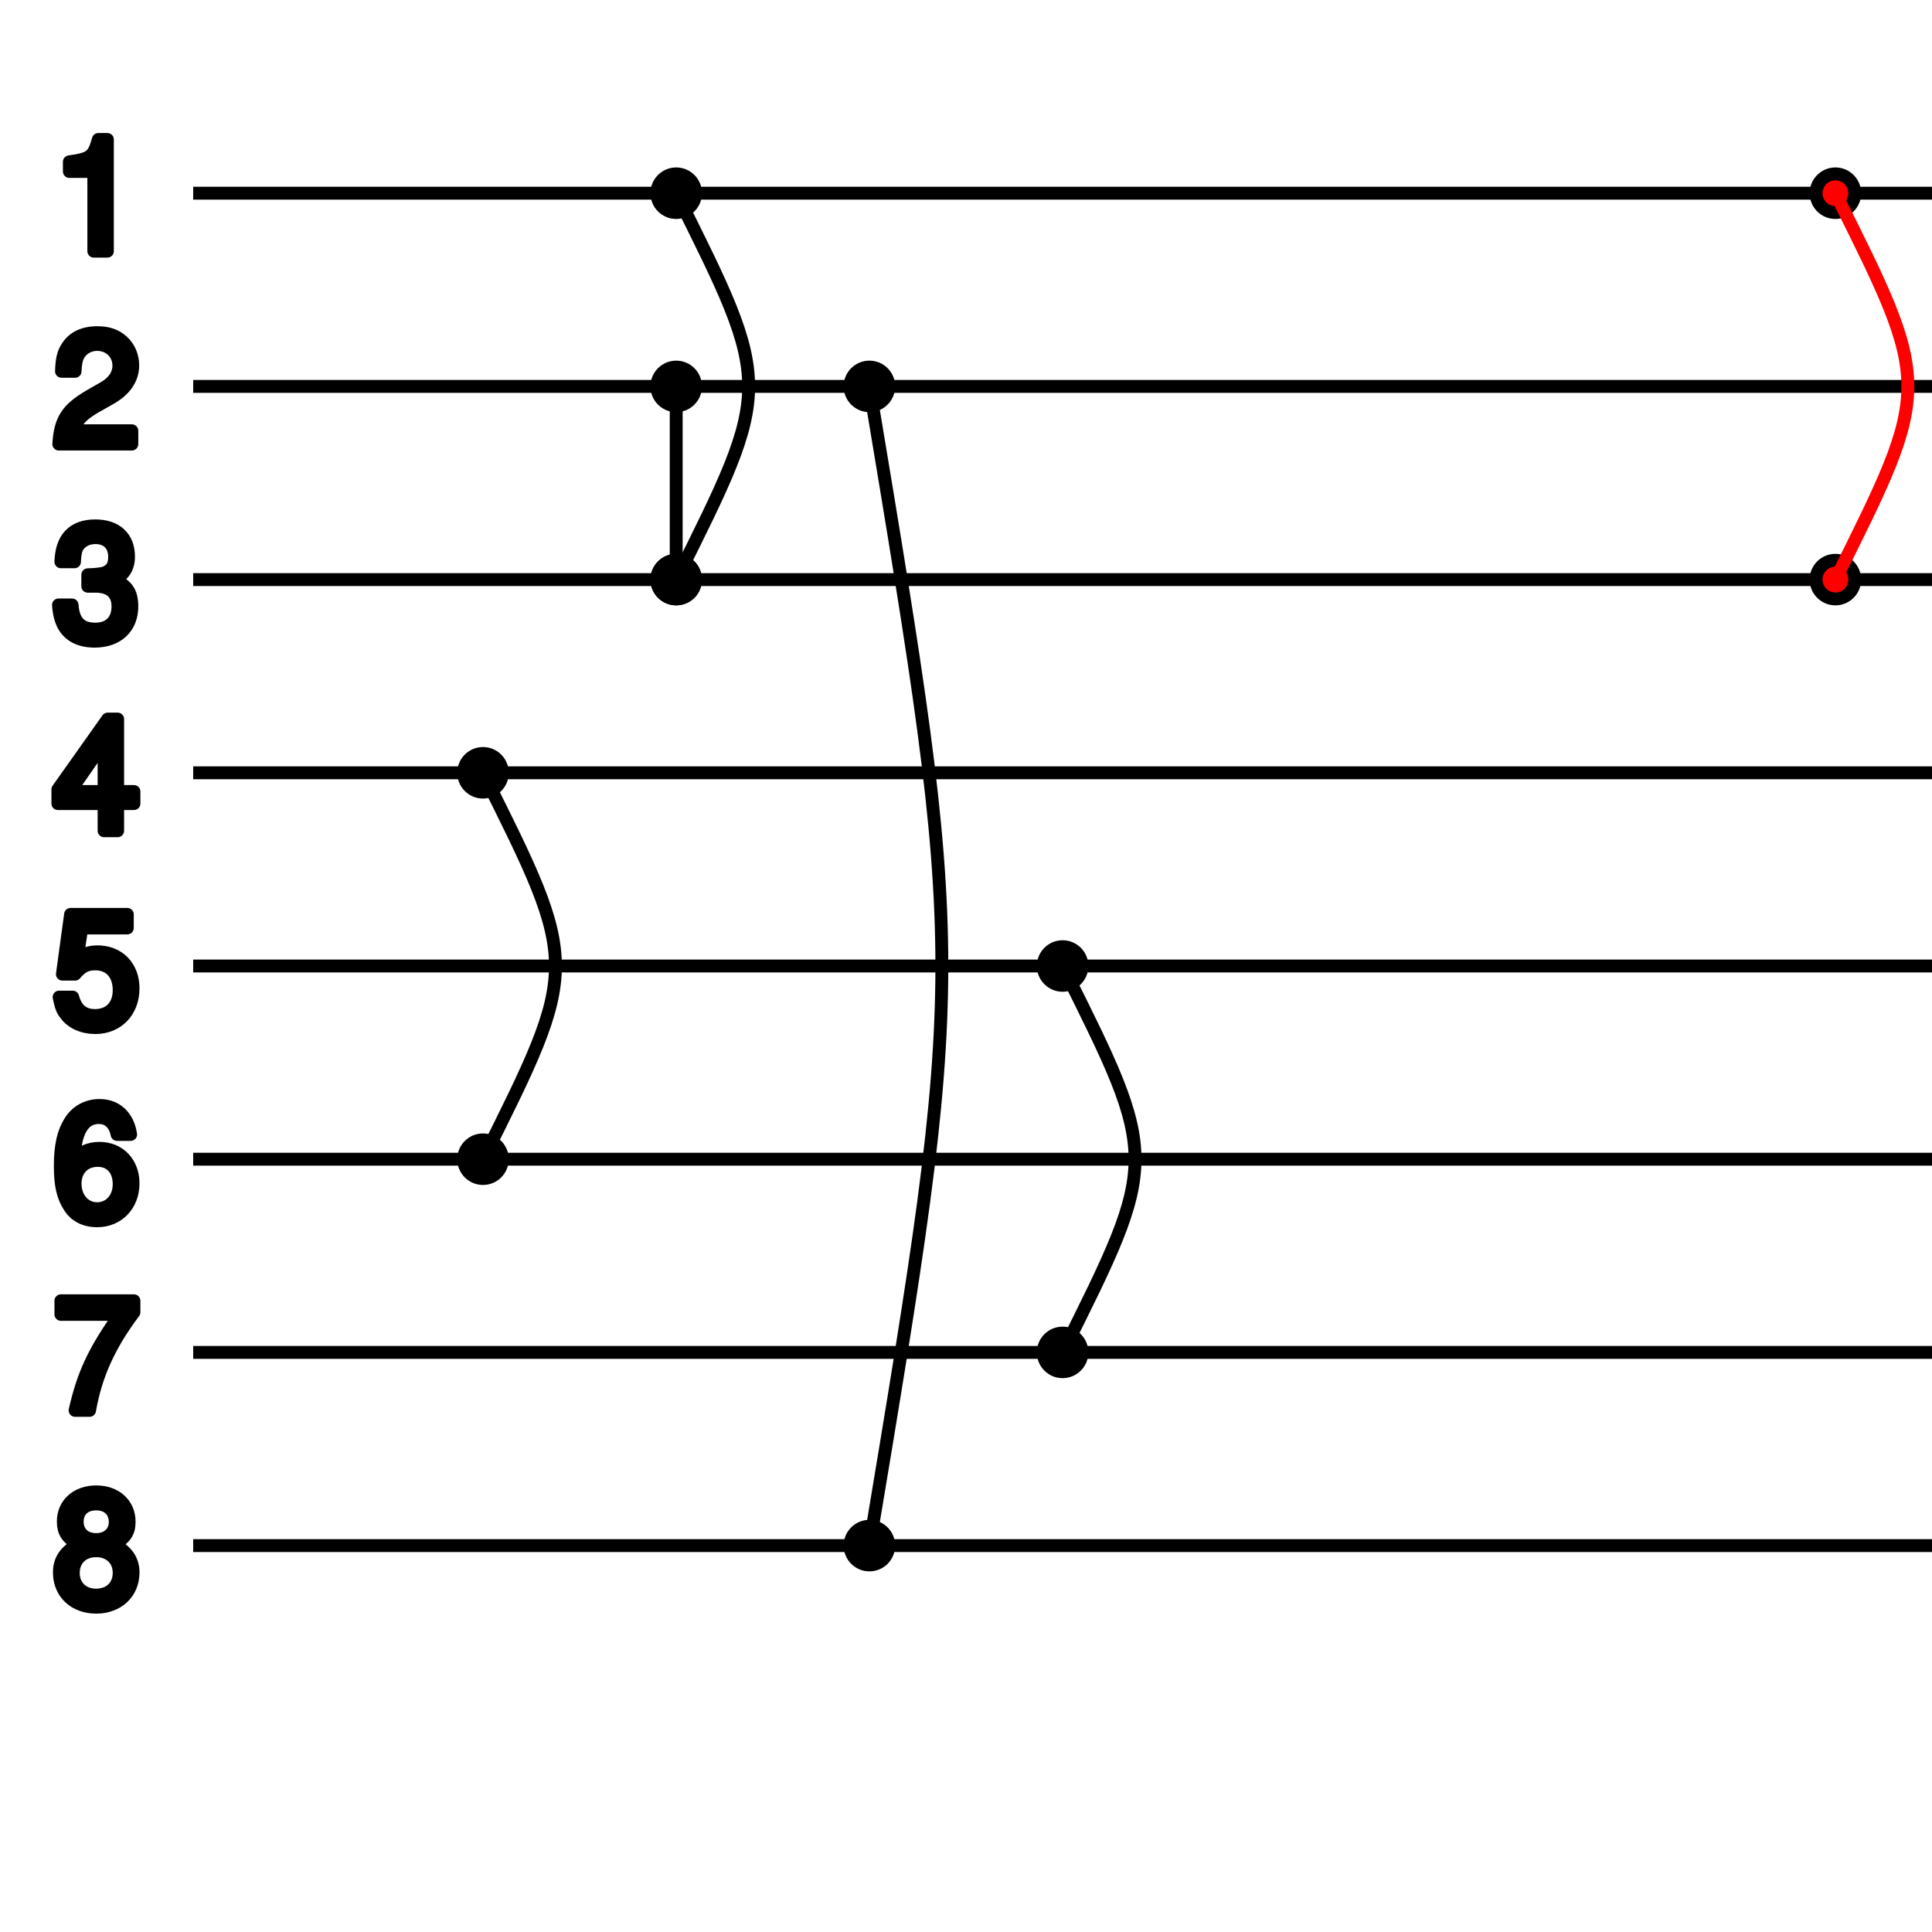
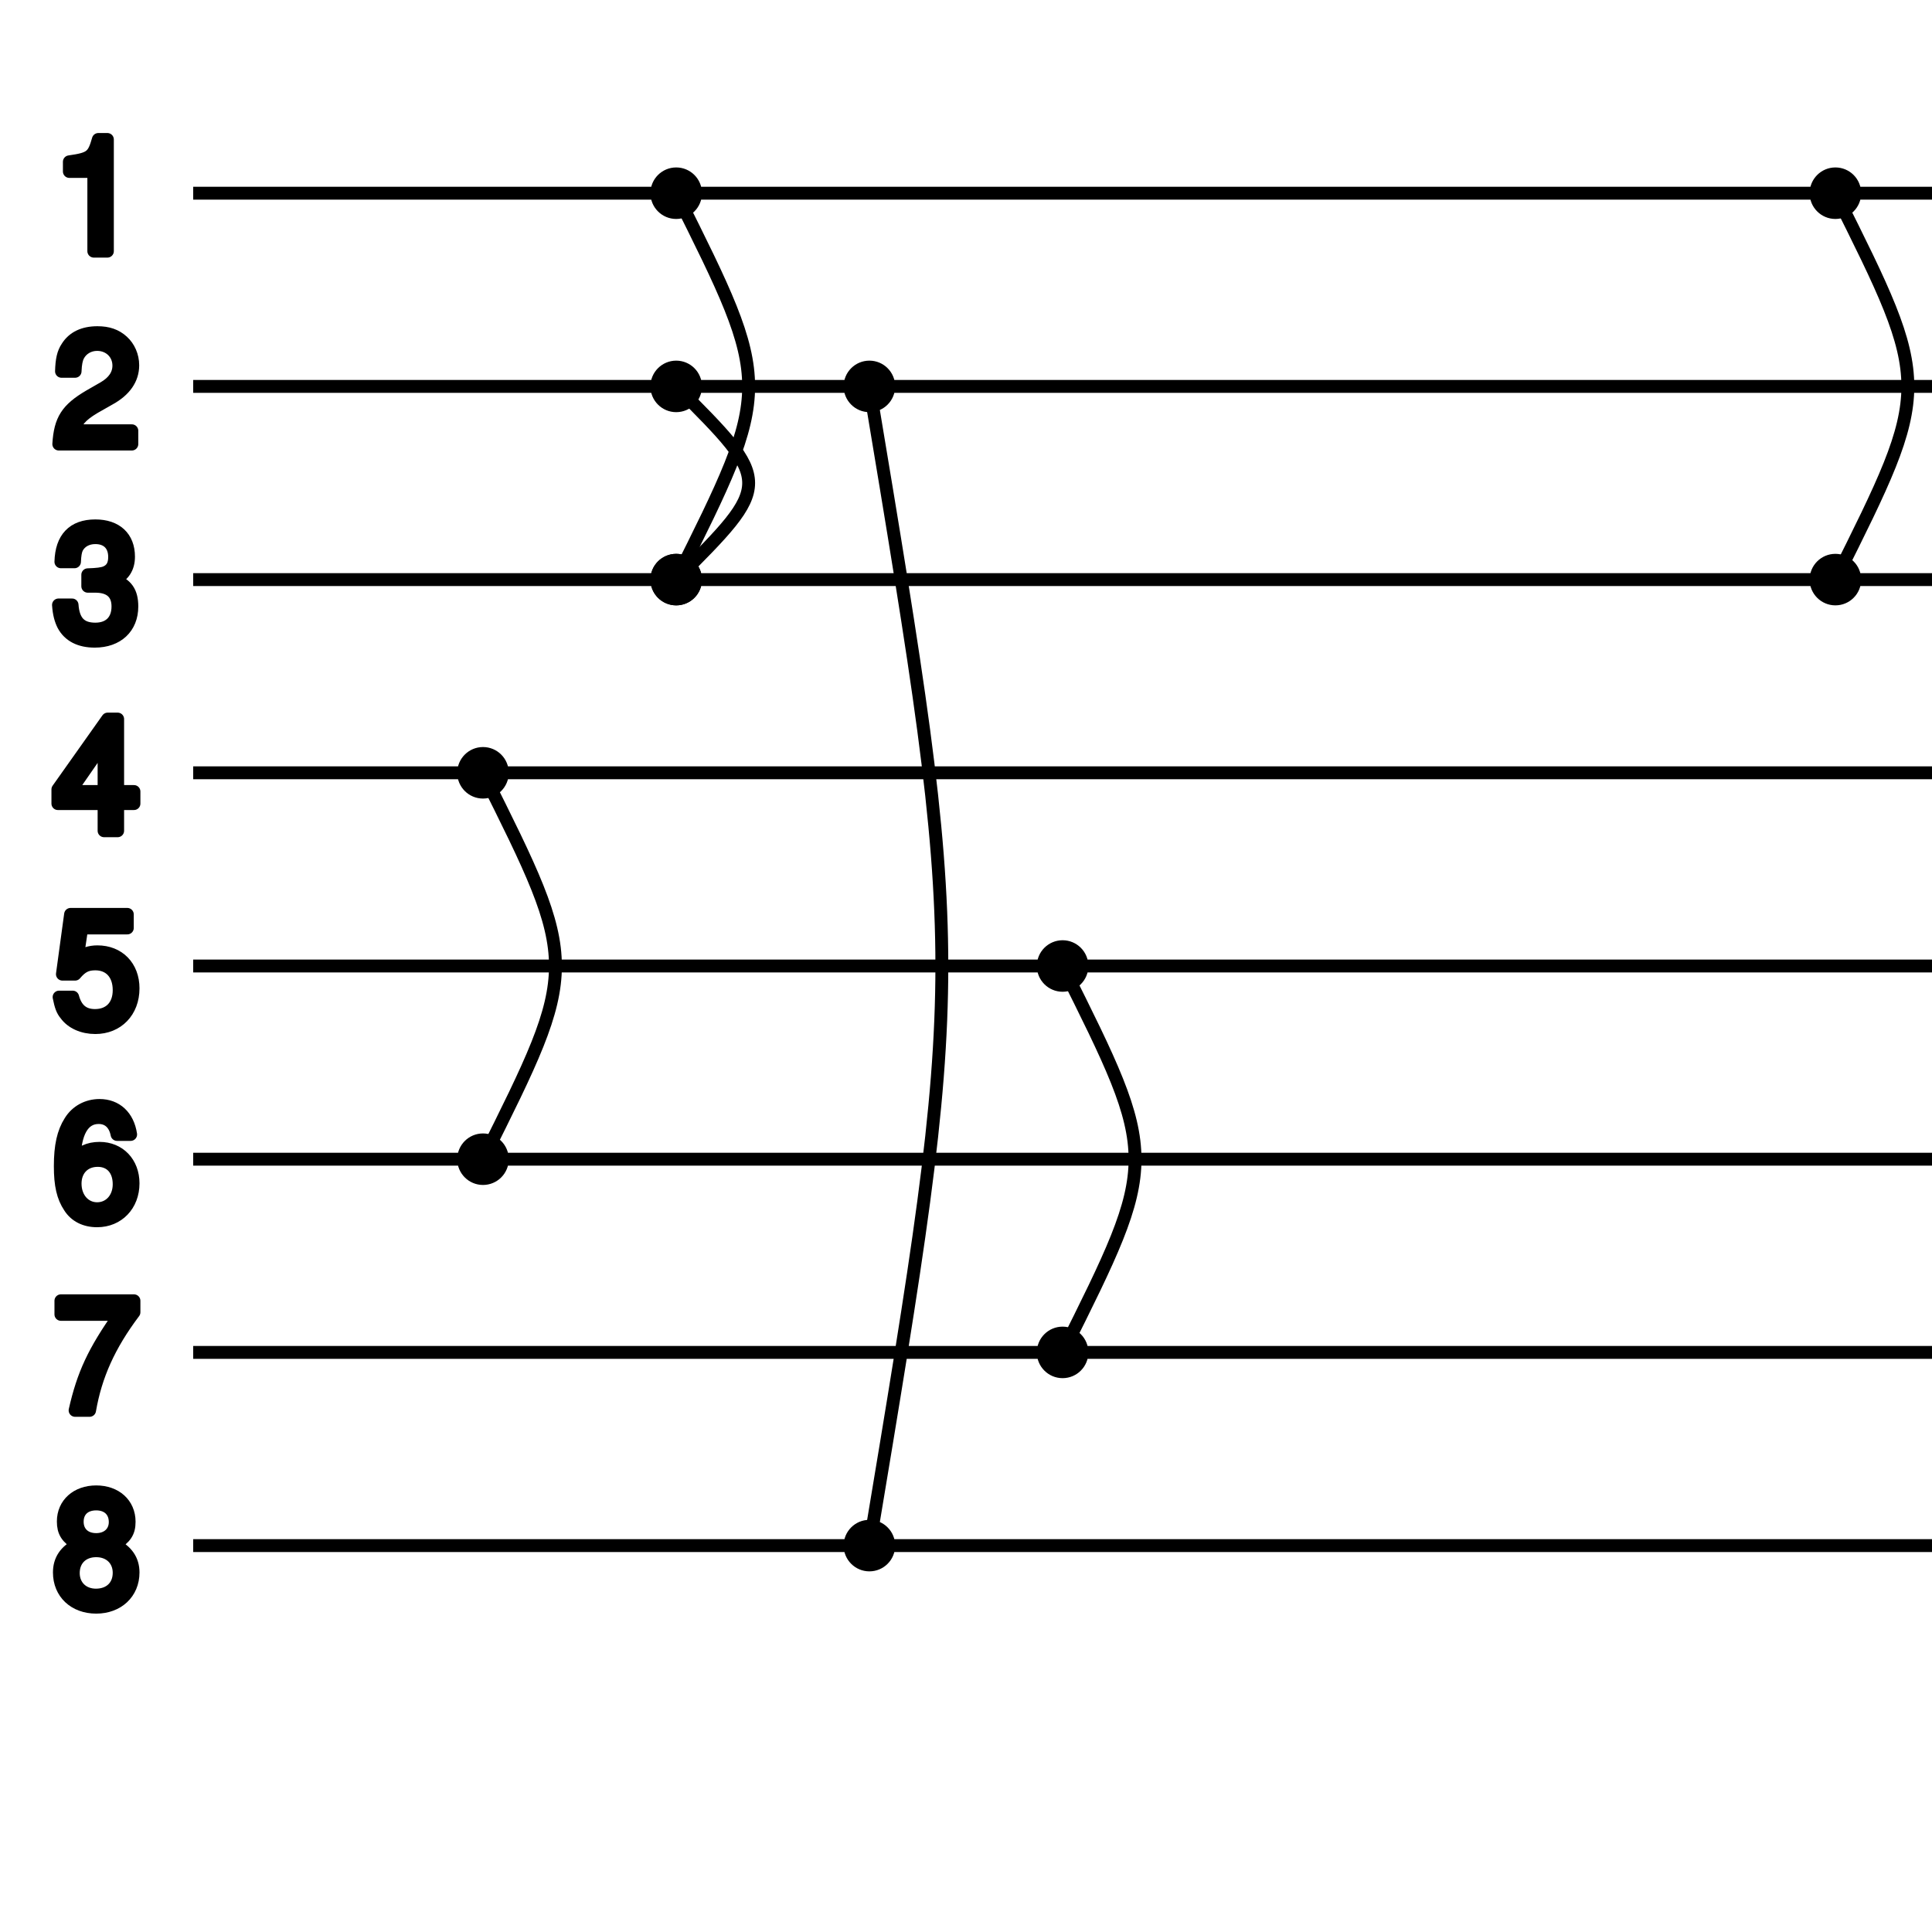
<svg xmlns="http://www.w3.org/2000/svg" style="stroke-linejoin:round; stroke:black; stroke-width:0.5pt; text-anchor:middle; fill:none" font-family="Helvetica, Arial, FreeSans, Sans, sans, sans-serif" height="400px" width="400px" version="1.1" viewBox="0 0 100 100">
  <g>
    <text y="13" x="5" style="font-size:8" fill="black">1</text>
    <line x2="115" y1="10" x1="10" y2="10" />
    <text y="23" x="5" style="font-size:8" fill="black">2</text>
    <line x2="115" y1="20" x1="10" y2="20" />
    <text y="33" x="5" style="font-size:8" fill="black">3</text>
    <line x2="115" y1="30" x1="10" y2="30" />
    <text y="43" x="5" style="font-size:8" fill="black">4</text>
    <line x2="115" y1="40" x1="10" y2="40" />
    <text y="53" x="5" style="font-size:8" fill="black">5</text>
    <line x2="115" y1="50" x1="10" y2="50" />
    <text y="63" x="5" style="font-size:8" fill="black">6</text>
    <line x2="115" y1="60" x1="10" y2="60" />
    <text y="73" x="5" style="font-size:8" fill="black">7</text>
    <line x2="115" y1="70" x1="10" y2="70" />
    <text y="83" x="5" style="font-size:8" fill="black">8</text>
    <line x2="115" y1="80" x1="10" y2="80" />
-     <circle cy="30" cx="95" r="1" fill="red" />
+     <circle cy="30" cx="95" r="1" fill="black" />

- None<circle cy="10" cx="95" r="1" fill="red" />
+ None<circle cy="10" cx="95" r="1" fill="black" />

- None<path stroke="red" d="M95,30 C100,20 100,20 95,10" />
+ None<path stroke="black" d="M95,30 C100,20 100,20 95,10" />
    <circle cy="20" cx="35" r="1" fill="black" />

None<circle cy="30" cx="35" r="1" fill="black" />

- None<line x2="35" y1="20" stroke="black" y2="30" x1="35" />
+ None<path stroke="black" d="M35,20 C40,25 40,25 35,30" />
    <circle cy="30" cx="35" r="1" fill="black" />

None<circle cy="10" cx="35" r="1" fill="black" />

None<path stroke="black" d="M35,30 C40,20 40,20 35,10" />
    <circle cy="50" cx="55" r="1" fill="black" />

None<circle cy="70" cx="55" r="1" fill="black" />

None<path stroke="black" d="M55,50 C60,60 60,60 55,70" />
    <circle cy="80" cx="45" r="1" fill="black" />

None<circle cy="20" cx="45" r="1" fill="black" />

None<path stroke="black" d="M45,80 C50,50 50,50 45,20" />
    <circle cy="60" cx="25" r="1" fill="black" />

None<circle cy="40" cx="25" r="1" fill="black" />

None<path stroke="black" d="M25,60 C30,50 30,50 25,40" />
  </g>
</svg>
